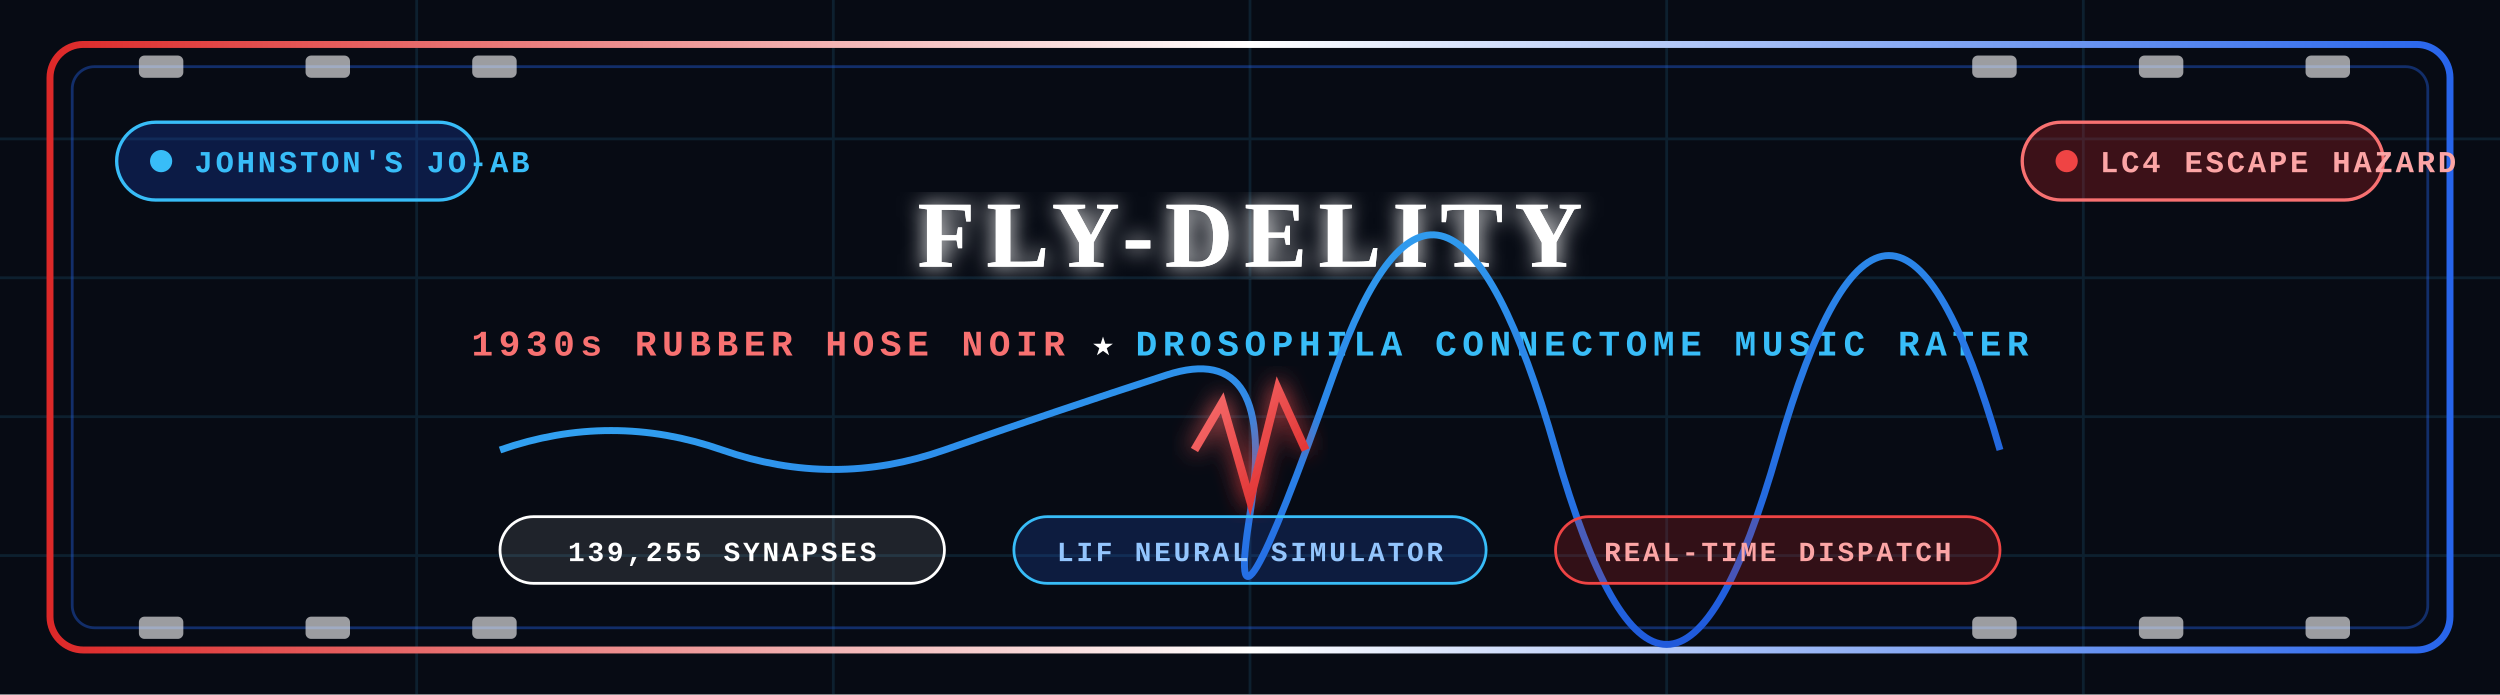
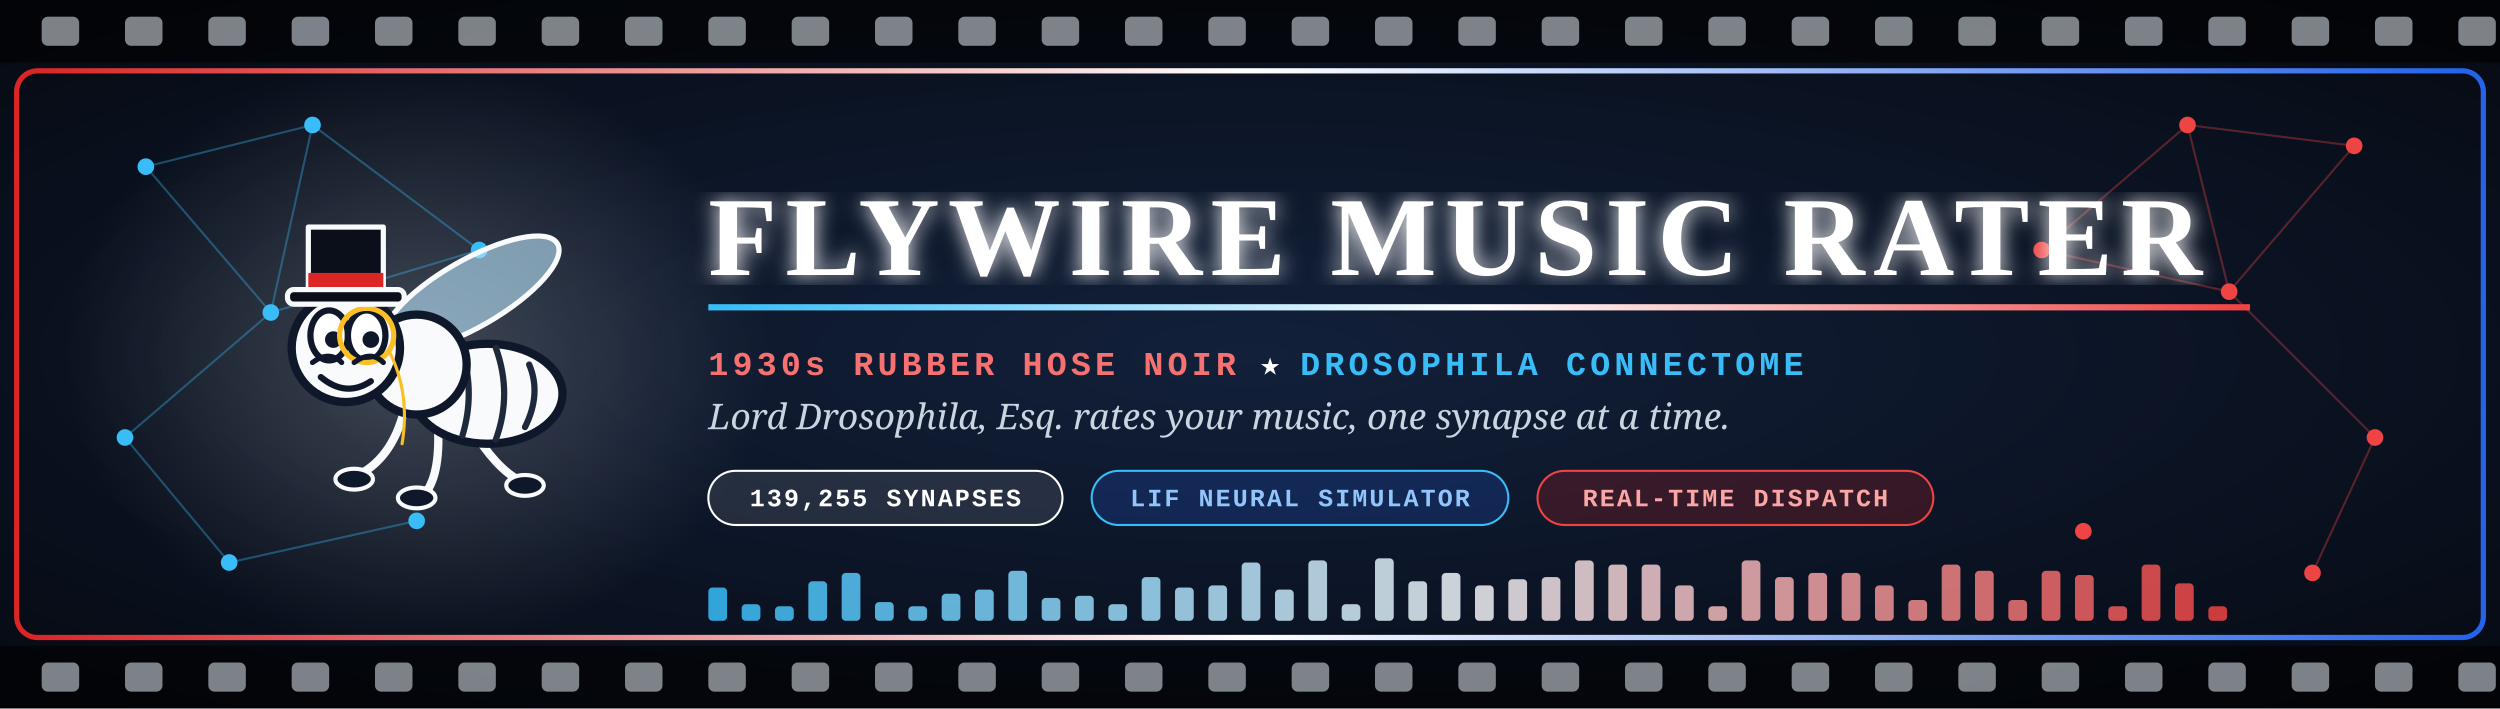
- <svg xmlns="http://www.w3.org/2000/svg" viewBox="0 0 900 250" width="100%" height="250" style="background:#0a1020; border-radius:16px; overflow:hidden;">
+ <svg xmlns="http://www.w3.org/2000/svg" viewBox="0 0 1200 340" width="100%" role="img" aria-label="FlyWire Music Rater banner">
  <defs>
-     <linearGradient id="blueGrad" x1="0%" y1="0%" x2="100%" y2="100%">
-       <stop offset="0%" stop-color="#38bdf8" />
-       <stop offset="100%" stop-color="#1d4ed8" />
+     <radialGradient id="bg" cx="50%" cy="50%" r="75%">
+       <stop offset="0" stop-color="#12203a" />
+       <stop offset="1" stop-color="#05080f" />
+     </radialGradient>
+     <linearGradient id="edge" x1="0" x2="1">
+       <stop offset="0" stop-color="#dc2626" />
+       <stop offset=".5" stop-color="#fff" />
+       <stop offset="1" stop-color="#2563eb" />
    </linearGradient>
-     <linearGradient id="redGrad" x1="0%" y1="0%" x2="100%" y2="100%">
-       <stop offset="0%" stop-color="#f87171" />
-       <stop offset="100%" stop-color="#dc2626" />
+     <linearGradient id="wave" x1="0" x2="1">
+       <stop offset="0" stop-color="#38bdf8" />
+       <stop offset=".5" stop-color="#fff" />
+       <stop offset="1" stop-color="#ef4444" />
    </linearGradient>
-     <linearGradient id="whiteGlow" x1="0%" y1="0%" x2="0%" y2="100%">
-       <stop offset="0%" stop-color="#ffffff" stop-opacity="0.95" />
-       <stop offset="100%" stop-color="#e2e8f0" stop-opacity="0.8" />
-     </linearGradient>
-     <linearGradient id="filmBorder" x1="0%" y1="0%" x2="100%" y2="0%">
-       <stop offset="0%" stop-color="#dc2626" />
-       <stop offset="50%" stop-color="#ffffff" />
-       <stop offset="100%" stop-color="#2563eb" />
-     </linearGradient>
-     <filter id="glow" x="-20%" y="-20%" width="140%" height="140%">
-       <feGaussianBlur stdDeviation="4" result="blur" />
-       <feComposite in="SourceGraphic" in2="blur" operator="over" />
+     <radialGradient id="spot" cx="50%" cy="50%" r="50%">
+       <stop offset="0" stop-color="#fff" stop-opacity=".22" />
+       <stop offset="1" stop-color="#fff" stop-opacity="0" />
+     </radialGradient>
+     <filter id="glow">
+       <feGaussianBlur stdDeviation="5" result="b" />
+       <feMerge>
+         <feMergeNode in="b" />
+         <feMergeNode in="SourceGraphic" />
+       </feMerge>
    </filter>
  </defs>
-   <rect width="900" height="250" fill="#070b14" />
-   <g opacity="0.12" stroke="#38bdf8" stroke-width="1">
-     <line x1="0" y1="50" x2="900" y2="50" />
-     <line x1="0" y1="100" x2="900" y2="100" />
-     <line x1="0" y1="150" x2="900" y2="150" />
-     <line x1="0" y1="200" x2="900" y2="200" />
-     <line x1="150" y1="0" x2="150" y2="250" />
-     <line x1="300" y1="0" x2="300" y2="250" />
-     <line x1="450" y1="0" x2="450" y2="250" />
-     <line x1="600" y1="0" x2="600" y2="250" />
-     <line x1="750" y1="0" x2="750" y2="250" />
+   <rect width="1200" height="340" fill="url(#bg)" />
+   <ellipse cx="200" cy="170" rx="170" ry="140" fill="url(#spot)" />
+   <line x1="70" y1="80" x2="130" y2="150" stroke="#38bdf8" stroke-opacity=".35" />
+   <line x1="70" y1="80" x2="150" y2="60" stroke="#38bdf8" stroke-opacity=".35" />
+   <line x1="130" y1="150" x2="60" y2="210" stroke="#38bdf8" stroke-opacity=".35" />
+   <line x1="130" y1="150" x2="150" y2="60" stroke="#38bdf8" stroke-opacity=".35" />
+   <line x1="130" y1="150" x2="230" y2="120" stroke="#38bdf8" stroke-opacity=".35" />
+   <line x1="60" y1="210" x2="110" y2="270" stroke="#38bdf8" stroke-opacity=".35" />
+   <line x1="150" y1="60" x2="230" y2="120" stroke="#38bdf8" stroke-opacity=".35" />
+   <line x1="200" y1="250" x2="110" y2="270" stroke="#38bdf8" stroke-opacity=".35" />
+   <circle cx="70" cy="80" r="4" fill="#38bdf8">
+     <animate attributeName="opacity" values=".3;1;.3" dur="2.0s" repeatCount="indefinite" />
+   </circle>
+   <circle cx="130" cy="150" r="4" fill="#38bdf8">
+     <animate attributeName="opacity" values=".3;1;.3" dur="2.3s" repeatCount="indefinite" />
+   </circle>
+   <circle cx="60" cy="210" r="4" fill="#38bdf8">
+     <animate attributeName="opacity" values=".3;1;.3" dur="2.6s" repeatCount="indefinite" />
+   </circle>
+   <circle cx="150" cy="60" r="4" fill="#38bdf8">
+     <animate attributeName="opacity" values=".3;1;.3" dur="2.9s" repeatCount="indefinite" />
+   </circle>
+   <circle cx="200" cy="250" r="4" fill="#38bdf8">
+     <animate attributeName="opacity" values=".3;1;.3" dur="3.2s" repeatCount="indefinite" />
+   </circle>
+   <circle cx="110" cy="270" r="4" fill="#38bdf8">
+     <animate attributeName="opacity" values=".3;1;.3" dur="3.5s" repeatCount="indefinite" />
+   </circle>
+   <circle cx="230" cy="120" r="4" fill="#38bdf8">
+     <animate attributeName="opacity" values=".3;1;.3" dur="3.8s" repeatCount="indefinite" />
+   </circle>
+   <line x1="1130" y1="70" x2="1070" y2="140" stroke="#ef4444" stroke-opacity=".35" />
+   <line x1="1130" y1="70" x2="1050" y2="60" stroke="#ef4444" stroke-opacity=".35" />
+   <line x1="1070" y1="140" x2="1140" y2="210" stroke="#ef4444" stroke-opacity=".35" />
+   <line x1="1070" y1="140" x2="1050" y2="60" stroke="#ef4444" stroke-opacity=".35" />
+   <line x1="1070" y1="140" x2="980" y2="120" stroke="#ef4444" stroke-opacity=".35" />
+   <line x1="1140" y1="210" x2="1110" y2="275" stroke="#ef4444" stroke-opacity=".35" />
+   <line x1="1050" y1="60" x2="980" y2="120" stroke="#ef4444" stroke-opacity=".35" />
+   <circle cx="1130" cy="70" r="4" fill="#ef4444">
+     <animate attributeName="opacity" values=".3;1;.3" dur="2.0s" repeatCount="indefinite" />
+   </circle>
+   <circle cx="1070" cy="140" r="4" fill="#ef4444">
+     <animate attributeName="opacity" values=".3;1;.3" dur="2.3s" repeatCount="indefinite" />
+   </circle>
+   <circle cx="1140" cy="210" r="4" fill="#ef4444">
+     <animate attributeName="opacity" values=".3;1;.3" dur="2.6s" repeatCount="indefinite" />
+   </circle>
+   <circle cx="1050" cy="60" r="4" fill="#ef4444">
+     <animate attributeName="opacity" values=".3;1;.3" dur="2.9s" repeatCount="indefinite" />
+   </circle>
+   <circle cx="1000" cy="255" r="4" fill="#ef4444">
+     <animate attributeName="opacity" values=".3;1;.3" dur="3.2s" repeatCount="indefinite" />
+   </circle>
+   <circle cx="1110" cy="275" r="4" fill="#ef4444">
+     <animate attributeName="opacity" values=".3;1;.3" dur="3.5s" repeatCount="indefinite" />
+   </circle>
+   <circle cx="980" cy="120" r="4" fill="#ef4444">
+     <animate attributeName="opacity" values=".3;1;.3" dur="3.8s" repeatCount="indefinite" />
+   </circle>
+   <rect width="1200" height="30" fill="#000" opacity=".6" />
+   <rect y="310" width="1200" height="30" fill="#000" opacity=".6" />
+   <g fill="#e2e8f0" opacity=".55">
+     <rect x="20" y="8" width="18" height="14" rx="3" />
+     <rect x="20" y="318" width="18" height="14" rx="3" />
+     <rect x="60" y="8" width="18" height="14" rx="3" />
+     <rect x="60" y="318" width="18" height="14" rx="3" />
+     <rect x="100" y="8" width="18" height="14" rx="3" />
+     <rect x="100" y="318" width="18" height="14" rx="3" />
+     <rect x="140" y="8" width="18" height="14" rx="3" />
+     <rect x="140" y="318" width="18" height="14" rx="3" />
+     <rect x="180" y="8" width="18" height="14" rx="3" />
+     <rect x="180" y="318" width="18" height="14" rx="3" />
+     <rect x="220" y="8" width="18" height="14" rx="3" />
+     <rect x="220" y="318" width="18" height="14" rx="3" />
+     <rect x="260" y="8" width="18" height="14" rx="3" />
+     <rect x="260" y="318" width="18" height="14" rx="3" />
+     <rect x="300" y="8" width="18" height="14" rx="3" />
+     <rect x="300" y="318" width="18" height="14" rx="3" />
+     <rect x="340" y="8" width="18" height="14" rx="3" />
+     <rect x="340" y="318" width="18" height="14" rx="3" />
+     <rect x="380" y="8" width="18" height="14" rx="3" />
+     <rect x="380" y="318" width="18" height="14" rx="3" />
+     <rect x="420" y="8" width="18" height="14" rx="3" />
+     <rect x="420" y="318" width="18" height="14" rx="3" />
+     <rect x="460" y="8" width="18" height="14" rx="3" />
+     <rect x="460" y="318" width="18" height="14" rx="3" />
+     <rect x="500" y="8" width="18" height="14" rx="3" />
+     <rect x="500" y="318" width="18" height="14" rx="3" />
+     <rect x="540" y="8" width="18" height="14" rx="3" />
+     <rect x="540" y="318" width="18" height="14" rx="3" />
+     <rect x="580" y="8" width="18" height="14" rx="3" />
+     <rect x="580" y="318" width="18" height="14" rx="3" />
+     <rect x="620" y="8" width="18" height="14" rx="3" />
+     <rect x="620" y="318" width="18" height="14" rx="3" />
+     <rect x="660" y="8" width="18" height="14" rx="3" />
+     <rect x="660" y="318" width="18" height="14" rx="3" />
+     <rect x="700" y="8" width="18" height="14" rx="3" />
+     <rect x="700" y="318" width="18" height="14" rx="3" />
+     <rect x="740" y="8" width="18" height="14" rx="3" />
+     <rect x="740" y="318" width="18" height="14" rx="3" />
+     <rect x="780" y="8" width="18" height="14" rx="3" />
+     <rect x="780" y="318" width="18" height="14" rx="3" />
+     <rect x="820" y="8" width="18" height="14" rx="3" />
+     <rect x="820" y="318" width="18" height="14" rx="3" />
+     <rect x="860" y="8" width="18" height="14" rx="3" />
+     <rect x="860" y="318" width="18" height="14" rx="3" />
+     <rect x="900" y="8" width="18" height="14" rx="3" />
+     <rect x="900" y="318" width="18" height="14" rx="3" />
+     <rect x="940" y="8" width="18" height="14" rx="3" />
+     <rect x="940" y="318" width="18" height="14" rx="3" />
+     <rect x="980" y="8" width="18" height="14" rx="3" />
+     <rect x="980" y="318" width="18" height="14" rx="3" />
+     <rect x="1020" y="8" width="18" height="14" rx="3" />
+     <rect x="1020" y="318" width="18" height="14" rx="3" />
+     <rect x="1060" y="8" width="18" height="14" rx="3" />
+     <rect x="1060" y="318" width="18" height="14" rx="3" />
+     <rect x="1100" y="8" width="18" height="14" rx="3" />
+     <rect x="1100" y="318" width="18" height="14" rx="3" />
+     <rect x="1140" y="8" width="18" height="14" rx="3" />
+     <rect x="1140" y="318" width="18" height="14" rx="3" />
+     <rect x="1180" y="8" width="18" height="14" rx="3" />
+     <rect x="1180" y="318" width="18" height="14" rx="3" />
  </g>
-   <rect x="18" y="16" width="864" height="218" rx="12" fill="none" stroke="url(#filmBorder)" stroke-width="2.5" />
-   <rect x="26" y="24" width="848" height="202" rx="8" fill="none" stroke="#2563eb" stroke-opacity="0.4" stroke-width="1" />
-   <g fill="#ffffff" opacity="0.6">
-     <rect x="50" y="20" width="16" height="8" rx="2" />
-     <rect x="110" y="20" width="16" height="8" rx="2" />
-     <rect x="170" y="20" width="16" height="8" rx="2" />
-     <rect x="710" y="20" width="16" height="8" rx="2" />
-     <rect x="770" y="20" width="16" height="8" rx="2" />
-     <rect x="830" y="20" width="16" height="8" rx="2" />
-     <rect x="50" y="222" width="16" height="8" rx="2" />
-     <rect x="110" y="222" width="16" height="8" rx="2" />
-     <rect x="170" y="222" width="16" height="8" rx="2" />
-     <rect x="710" y="222" width="16" height="8" rx="2" />
-     <rect x="770" y="222" width="16" height="8" rx="2" />
-     <rect x="830" y="222" width="16" height="8" rx="2" />
+   <rect x="8" y="34" width="1184" height="272" rx="10" fill="none" stroke="url(#edge)" stroke-width="2.5" />
+   <g transform="translate(200,175)" stroke="#0f172a" stroke-width="4" stroke-linecap="round" stroke-linejoin="round">
+     <g fill="none" stroke="#f8fafc" stroke-width="4">
+       <path d="M-6 22 q-6 24 -24 32" />
+       <path d="M10 26 q2 26 -6 36" />
+       <path d="M26 30 q12 20 24 26" />
+     </g>
+     <ellipse cx="-30" cy="55" rx="9" ry="5" fill="#0f172a" stroke="#f8fafc" stroke-width="2" />
+     <ellipse cx="0" cy="64" rx="9" ry="5" fill="#0f172a" stroke="#f8fafc" stroke-width="2" />
+     <ellipse cx="52" cy="58" rx="9" ry="5" fill="#0f172a" stroke="#f8fafc" stroke-width="2" />
+     <g>
+       <animateTransform attributeName="transform" type="rotate" values="0 10 -6;-10 10 -6;0 10 -6" dur=".35s" repeatCount="indefinite" />
+       <ellipse cx="26" cy="-34" rx="48" ry="16" transform="rotate(-30 26 -34)" fill="#bae6fd" fill-opacity=".6" stroke="#f8fafc" stroke-width="2.5" />
+     </g>
+     <ellipse cx="34" cy="14" rx="36" ry="24" fill="#f8fafc" />
+     <path d="M22 -6 q6 20 0 40 M38 -8 q8 22 0 44 M54 0 q6 14 -2 30" fill="none" stroke="#1e293b" stroke-width="3" />
+     <circle cx="0" cy="0" r="24" fill="#f8fafc" />
+     <circle cx="-34" cy="-8" r="26" fill="#f8fafc" />
+     <ellipse cx="-42" cy="-14" rx="9" ry="12" fill="#fff" stroke-width="3" />
+     <ellipse cx="-24" cy="-14" rx="9" ry="12" fill="#fff" stroke-width="3" />
+     <circle cx="-40" cy="-12" r="4" fill="#0f172a" stroke="none">
+       <animate attributeName="cx" values="-40;-44;-40" dur="2.4s" repeatCount="indefinite" />
+     </circle>
+     <circle cx="-22" cy="-12" r="4" fill="#0f172a" stroke="none">
+       <animate attributeName="cx" values="-22;-26;-22" dur="2.4s" repeatCount="indefinite" />
+     </circle>
+     <circle cx="-24" cy="-14" r="13" fill="none" stroke="#fbbf24" stroke-width="2.5" />
+     <path d="M-13 -6 q10 20 6 44" fill="none" stroke="#fbbf24" stroke-width="1.5" />
+     <path d="M-46 6 q12 10 24 2" fill="none" stroke-width="3" />
+     <path d="M-50 -1 q8 -6 14 0 M-30 -1 q8 -6 14 0" fill="none" stroke-width="2.5" />
+     <rect x="-52" y="-66" width="36" height="32" fill="#0b0f1a" stroke="#f8fafc" stroke-width="2.5" />
+     <rect x="-52" y="-44" width="36" height="8" fill="#dc2626" stroke="none" />
+     <rect x="-62" y="-36" width="56" height="7" rx="3" fill="#0b0f1a" stroke="#f8fafc" stroke-width="2.5" />
  </g>
-   <rect x="42" y="44" width="130" height="28" rx="14" fill="#1d4ed8" fill-opacity="0.25" stroke="#38bdf8" stroke-width="1.2" />
-   <circle cx="58" cy="58" r="4" fill="#38bdf8" />
-   <text x="70" y="62" font-family="'Courier New', Courier, monospace" font-size="11" font-weight="bold" fill="#38bdf8" letter-spacing="1">JOHNSTON'S JO-AB</text>
-   <rect x="728" y="44" width="130" height="28" rx="14" fill="#dc2626" fill-opacity="0.25" stroke="#f87171" stroke-width="1.2" />
-   <circle cx="744" cy="58" r="4" fill="#ef4444" />
-   <text x="756" y="62" font-family="'Courier New', Courier, monospace" font-size="11" font-weight="bold" fill="#fca5a5" letter-spacing="1">LC4 ESCAPE HAZARD</text>
-   <text x="450" y="96" text-anchor="middle" font-family="'Cinzel', Georgia, 'Times New Roman', serif" font-size="34" font-weight="900" fill="#ffffff" letter-spacing="4" filter="url(#glow)">
-     FLY-DELITY
+   <text x="340" y="132" font-family="Georgia,'Times New Roman',serif" font-size="54" font-weight="700" fill="#fff" letter-spacing="4" filter="url(#glow)">FLYWIRE MUSIC RATER</text>
+   <rect x="340" y="146" width="740" height="3" fill="url(#wave)" />
+   <text x="340" y="180" font-family="'Courier New',monospace" font-size="16" font-weight="700" letter-spacing="2" fill="#f87171">1930s RUBBER HOSE NOIR <tspan fill="#fff">★</tspan>
+     <tspan fill="#38bdf8">DROSOPHILA CONNECTOME</tspan>
  </text>
-   <text x="450" y="96" text-anchor="middle" font-family="'Cinzel', Georgia, 'Times New Roman', serif" font-size="34" font-weight="900" fill="#ffffff" letter-spacing="4">
-     FLY-DELITY
-   </text>
-   <text x="450" y="128" text-anchor="middle" font-family="'Special Elite', 'Courier New', monospace" font-size="13" font-weight="700" fill="#f87171" letter-spacing="2">
-     1930s RUBBER HOSE NOIR <tspan fill="#ffffff">★</tspan>
-     <tspan fill="#38bdf8">DROSOPHILA CONNECTOME MUSIC RATER</tspan>
-   </text>
-   <path d="M 180 162 Q 220 148 260 162 T 340 162 T 420 135 T 450 185 T 480 135 T 560 162 T 640 162 T 720 162" fill="none" stroke="url(#blueGrad)" stroke-width="2.5" />
-   <path d="M 430 162 L 440 145 L 450 180 L 460 140 L 470 162" fill="none" stroke="url(#redGrad)" stroke-width="3" filter="url(#glow)" />
-   <g font-family="'Courier New', monospace" font-size="10" font-weight="bold" letter-spacing="1" text-anchor="middle">
-     <rect x="180" y="186" width="160" height="24" rx="12" fill="#ffffff" fill-opacity="0.1" stroke="#ffffff" stroke-width="1" />
-     <text x="260" y="202" fill="#ffffff">139,255 SYNAPSES</text>
-     <rect x="365" y="186" width="170" height="24" rx="12" fill="#2563eb" fill-opacity="0.2" stroke="#38bdf8" stroke-width="1" />
-     <text x="450" y="202" fill="#93c5fd">LIF NEURAL SIMULATOR</text>
-     <rect x="560" y="186" width="160" height="24" rx="12" fill="#dc2626" fill-opacity="0.2" stroke="#ef4444" stroke-width="1" />
-     <text x="640" y="202" fill="#fca5a5">REAL-TIME DISPATCH</text>
+   <text x="340" y="206" font-family="Georgia,serif" font-style="italic" font-size="17" fill="#cbd5e1">Lord Drosophila, Esq. rates your music, one synapse at a time.</text>
+   <g font-family="'Courier New',monospace" font-size="12" font-weight="700" letter-spacing="1" text-anchor="middle">
+     <rect x="340" y="226" width="170" height="26" rx="13" fill="#fff" fill-opacity=".1" stroke="#fff" />
+     <text x="425" y="243" fill="#fff">139,255 SYNAPSES</text>
+     <rect x="524" y="226" width="200" height="26" rx="13" fill="#2563eb" fill-opacity=".2" stroke="#38bdf8" />
+     <text x="624" y="243" fill="#93c5fd">LIF NEURAL SIMULATOR</text>
+     <rect x="738" y="226" width="190" height="26" rx="13" fill="#dc2626" fill-opacity=".2" stroke="#ef4444" />
+     <text x="833" y="243" fill="#fca5a5">REAL-TIME DISPATCH</text>
  </g>
+   <rect x="340" y="298" width="9" height="16" rx="2" fill="#38bdf8" opacity=".85" transform="scale(1,-1) translate(0,-596)">
+     <animate attributeName="height" values="16;10;18;16" dur="1.49s" repeatCount="indefinite" />
+   </rect>
+   <rect x="356" y="298" width="9" height="8" rx="2" fill="#40bff8" opacity=".85" transform="scale(1,-1) translate(0,-596)">
+     <animate attributeName="height" values="8;23;9;8" dur="1.23s" repeatCount="indefinite" />
+   </rect>
+   <rect x="372" y="298" width="9" height="7" rx="2" fill="#48c1f8" opacity=".85" transform="scale(1,-1) translate(0,-596)">
+     <animate attributeName="height" values="7;22;12;7" dur="0.93s" repeatCount="indefinite" />
+   </rect>
+   <rect x="388" y="298" width="9" height="19" rx="2" fill="#50c4f8" opacity=".85" transform="scale(1,-1) translate(0,-596)">
+     <animate attributeName="height" values="19;19;8;19" dur="1.12s" repeatCount="indefinite" />
+   </rect>
+   <rect x="404" y="298" width="9" height="23" rx="2" fill="#58c6f8" opacity=".85" transform="scale(1,-1) translate(0,-596)">
+     <animate attributeName="height" values="23;19;7;23" dur="1.64s" repeatCount="indefinite" />
+   </rect>
+   <rect x="420" y="298" width="9" height="9" rx="2" fill="#61c9f8" opacity=".85" transform="scale(1,-1) translate(0,-596)">
+     <animate attributeName="height" values="9;13;26;9" dur="1.46s" repeatCount="indefinite" />
+   </rect>
+   <rect x="436" y="298" width="9" height="7" rx="2" fill="#69cbf8" opacity=".85" transform="scale(1,-1) translate(0,-596)">
+     <animate attributeName="height" values="7;24;24;7" dur="1.26s" repeatCount="indefinite" />
+   </rect>
+   <rect x="452" y="298" width="9" height="13" rx="2" fill="#71cef8" opacity=".85" transform="scale(1,-1) translate(0,-596)">
+     <animate attributeName="height" values="13;7;23;13" dur="1.67s" repeatCount="indefinite" />
+   </rect>
+   <rect x="468" y="298" width="9" height="15" rx="2" fill="#79d0f8" opacity=".85" transform="scale(1,-1) translate(0,-596)">
+     <animate attributeName="height" values="15;19;10;15" dur="1.39s" repeatCount="indefinite" />
+   </rect>
+   <rect x="484" y="298" width="9" height="24" rx="2" fill="#82d3f8" opacity=".85" transform="scale(1,-1) translate(0,-596)">
+     <animate attributeName="height" values="24;15;23;24" dur="1.63s" repeatCount="indefinite" />
+   </rect>
+   <rect x="500" y="298" width="9" height="11" rx="2" fill="#8ad5f8" opacity=".85" transform="scale(1,-1) translate(0,-596)">
+     <animate attributeName="height" values="11;9;24;11" dur="1.41s" repeatCount="indefinite" />
+   </rect>
+   <rect x="516" y="298" width="9" height="12" rx="2" fill="#92d8f8" opacity=".85" transform="scale(1,-1) translate(0,-596)">
+     <animate attributeName="height" values="12;17;9;12" dur="1.39s" repeatCount="indefinite" />
+   </rect>
+   <rect x="532" y="298" width="9" height="8" rx="2" fill="#9adaf8" opacity=".85" transform="scale(1,-1) translate(0,-596)">
+     <animate attributeName="height" values="8;24;7;8" dur="1.46s" repeatCount="indefinite" />
+   </rect>
+   <rect x="548" y="298" width="9" height="21" rx="2" fill="#a2ddf8" opacity=".85" transform="scale(1,-1) translate(0,-596)">
+     <animate attributeName="height" values="21;27;23;21" dur="1.28s" repeatCount="indefinite" />
+   </rect>
+   <rect x="564" y="298" width="9" height="16" rx="2" fill="#abdff8" opacity=".85" transform="scale(1,-1) translate(0,-596)">
+     <animate attributeName="height" values="16;20;24;16" dur="1.73s" repeatCount="indefinite" />
+   </rect>
+   <rect x="580" y="298" width="9" height="17" rx="2" fill="#b3e2f8" opacity=".85" transform="scale(1,-1) translate(0,-596)">
+     <animate attributeName="height" values="17;15;13;17" dur="1.61s" repeatCount="indefinite" />
+   </rect>
+   <rect x="596" y="298" width="9" height="28" rx="2" fill="#bbe4f8" opacity=".85" transform="scale(1,-1) translate(0,-596)">
+     <animate attributeName="height" values="28;30;13;28" dur="0.97s" repeatCount="indefinite" />
+   </rect>
+   <rect x="612" y="298" width="9" height="15" rx="2" fill="#c3e7f8" opacity=".85" transform="scale(1,-1) translate(0,-596)">
+     <animate attributeName="height" values="15;22;21;15" dur="1.69s" repeatCount="indefinite" />
+   </rect>
+   <rect x="628" y="298" width="9" height="29" rx="2" fill="#cce9f8" opacity=".85" transform="scale(1,-1) translate(0,-596)">
+     <animate attributeName="height" values="29;20;15;29" dur="1.45s" repeatCount="indefinite" />
+   </rect>
+   <rect x="644" y="298" width="9" height="8" rx="2" fill="#d4ecf8" opacity=".85" transform="scale(1,-1) translate(0,-596)">
+     <animate attributeName="height" values="8;9;22;8" dur="1.28s" repeatCount="indefinite" />
+   </rect>
+   <rect x="660" y="298" width="9" height="30" rx="2" fill="#dceef8" opacity=".85" transform="scale(1,-1) translate(0,-596)">
+     <animate attributeName="height" values="30;16;10;30" dur="1.74s" repeatCount="indefinite" />
+   </rect>
+   <rect x="676" y="298" width="9" height="19" rx="2" fill="#e4f1f8" opacity=".85" transform="scale(1,-1) translate(0,-596)">
+     <animate attributeName="height" values="19;7;27;19" dur="0.97s" repeatCount="indefinite" />
+   </rect>
+   <rect x="692" y="298" width="9" height="23" rx="2" fill="#ecf3f8" opacity=".85" transform="scale(1,-1) translate(0,-596)">
+     <animate attributeName="height" values="23;24;16;23" dur="1.21s" repeatCount="indefinite" />
+   </rect>
+   <rect x="708" y="298" width="9" height="17" rx="2" fill="#f0f1f4" opacity=".85" transform="scale(1,-1) translate(0,-596)">
+     <animate attributeName="height" values="17;25;21;17" dur="1.42s" repeatCount="indefinite" />
+   </rect>
+   <rect x="724" y="298" width="9" height="20" rx="2" fill="#f0e9ec" opacity=".85" transform="scale(1,-1) translate(0,-596)">
+     <animate attributeName="height" values="20;8;8;20" dur="1.75s" repeatCount="indefinite" />
+   </rect>
+   <rect x="740" y="298" width="9" height="21" rx="2" fill="#f0e1e4" opacity=".85" transform="scale(1,-1) translate(0,-596)">
+     <animate attributeName="height" values="21;28;27;21" dur="0.96s" repeatCount="indefinite" />
+   </rect>
+   <rect x="756" y="298" width="9" height="29" rx="2" fill="#f0d9dc" opacity=".85" transform="scale(1,-1) translate(0,-596)">
+     <animate attributeName="height" values="29;28;15;29" dur="1.48s" repeatCount="indefinite" />
+   </rect>
+   <rect x="772" y="298" width="9" height="27" rx="2" fill="#f0d1d4" opacity=".85" transform="scale(1,-1) translate(0,-596)">
+     <animate attributeName="height" values="27;20;15;27" dur="1.54s" repeatCount="indefinite" />
+   </rect>
+   <rect x="788" y="298" width="9" height="27" rx="2" fill="#f0c9cc" opacity=".85" transform="scale(1,-1) translate(0,-596)">
+     <animate attributeName="height" values="27;17;6;27" dur="1.75s" repeatCount="indefinite" />
+   </rect>
+   <rect x="804" y="298" width="9" height="17" rx="2" fill="#f0c1c4" opacity=".85" transform="scale(1,-1) translate(0,-596)">
+     <animate attributeName="height" values="17;11;25;17" dur="1.01s" repeatCount="indefinite" />
+   </rect>
+   <rect x="820" y="298" width="9" height="7" rx="2" fill="#f0babc" opacity=".85" transform="scale(1,-1) translate(0,-596)">
+     <animate attributeName="height" values="7;12;30;7" dur="1.16s" repeatCount="indefinite" />
+   </rect>
+   <rect x="836" y="298" width="9" height="29" rx="2" fill="#f0b2b4" opacity=".85" transform="scale(1,-1) translate(0,-596)">
+     <animate attributeName="height" values="29;13;18;29" dur="1.25s" repeatCount="indefinite" />
+   </rect>
+   <rect x="852" y="298" width="9" height="21" rx="2" fill="#f0aaac" opacity=".85" transform="scale(1,-1) translate(0,-596)">
+     <animate attributeName="height" values="21;8;11;21" dur="1.3s" repeatCount="indefinite" />
+   </rect>
+   <rect x="868" y="298" width="9" height="23" rx="2" fill="#f0a2a4" opacity=".85" transform="scale(1,-1) translate(0,-596)">
+     <animate attributeName="height" values="23;14;10;23" dur="1.64s" repeatCount="indefinite" />
+   </rect>
+   <rect x="884" y="298" width="9" height="23" rx="2" fill="#ef9a9c" opacity=".85" transform="scale(1,-1) translate(0,-596)">
+     <animate attributeName="height" values="23;14;28;23" dur="1.27s" repeatCount="indefinite" />
+   </rect>
+   <rect x="900" y="298" width="9" height="17" rx="2" fill="#ef9294" opacity=".85" transform="scale(1,-1) translate(0,-596)">
+     <animate attributeName="height" values="17;27;18;17" dur="1.76s" repeatCount="indefinite" />
+   </rect>
+   <rect x="916" y="298" width="9" height="10" rx="2" fill="#ef8a8c" opacity=".85" transform="scale(1,-1) translate(0,-596)">
+     <animate attributeName="height" values="10;8;11;10" dur="1.04s" repeatCount="indefinite" />
+   </rect>
+   <rect x="932" y="298" width="9" height="27" rx="2" fill="#ef8284" opacity=".85" transform="scale(1,-1) translate(0,-596)">
+     <animate attributeName="height" values="27;13;6;27" dur="1.34s" repeatCount="indefinite" />
+   </rect>
+   <rect x="948" y="298" width="9" height="24" rx="2" fill="#ef7b7c" opacity=".85" transform="scale(1,-1) translate(0,-596)">
+     <animate attributeName="height" values="24;11;14;24" dur="1.15s" repeatCount="indefinite" />
+   </rect>
+   <rect x="964" y="298" width="9" height="10" rx="2" fill="#ef7374" opacity=".85" transform="scale(1,-1) translate(0,-596)">
+     <animate attributeName="height" values="10;19;23;10" dur="1.23s" repeatCount="indefinite" />
+   </rect>
+   <rect x="980" y="298" width="9" height="24" rx="2" fill="#ef6b6c" opacity=".85" transform="scale(1,-1) translate(0,-596)">
+     <animate attributeName="height" values="24;16;10;24" dur="1.52s" repeatCount="indefinite" />
+   </rect>
+   <rect x="996" y="298" width="9" height="22" rx="2" fill="#ef6364" opacity=".85" transform="scale(1,-1) translate(0,-596)">
+     <animate attributeName="height" values="22;25;26;22" dur="1.51s" repeatCount="indefinite" />
+   </rect>
+   <rect x="1012" y="298" width="9" height="7" rx="2" fill="#ef5b5c" opacity=".85" transform="scale(1,-1) translate(0,-596)">
+     <animate attributeName="height" values="7;20;30;7" dur="1.76s" repeatCount="indefinite" />
+   </rect>
+   <rect x="1028" y="298" width="9" height="27" rx="2" fill="#ef5354" opacity=".85" transform="scale(1,-1) translate(0,-596)">
+     <animate attributeName="height" values="27;23;18;27" dur="1.26s" repeatCount="indefinite" />
+   </rect>
+   <rect x="1044" y="298" width="9" height="18" rx="2" fill="#ef4b4c" opacity=".85" transform="scale(1,-1) translate(0,-596)">
+     <animate attributeName="height" values="18;9;21;18" dur="1.47s" repeatCount="indefinite" />
+   </rect>
+   <rect x="1060" y="298" width="9" height="7" rx="2" fill="#ef4444" opacity=".85" transform="scale(1,-1) translate(0,-596)">
+     <animate attributeName="height" values="7;12;8;7" dur="1.79s" repeatCount="indefinite" />
+   </rect>
</svg>
